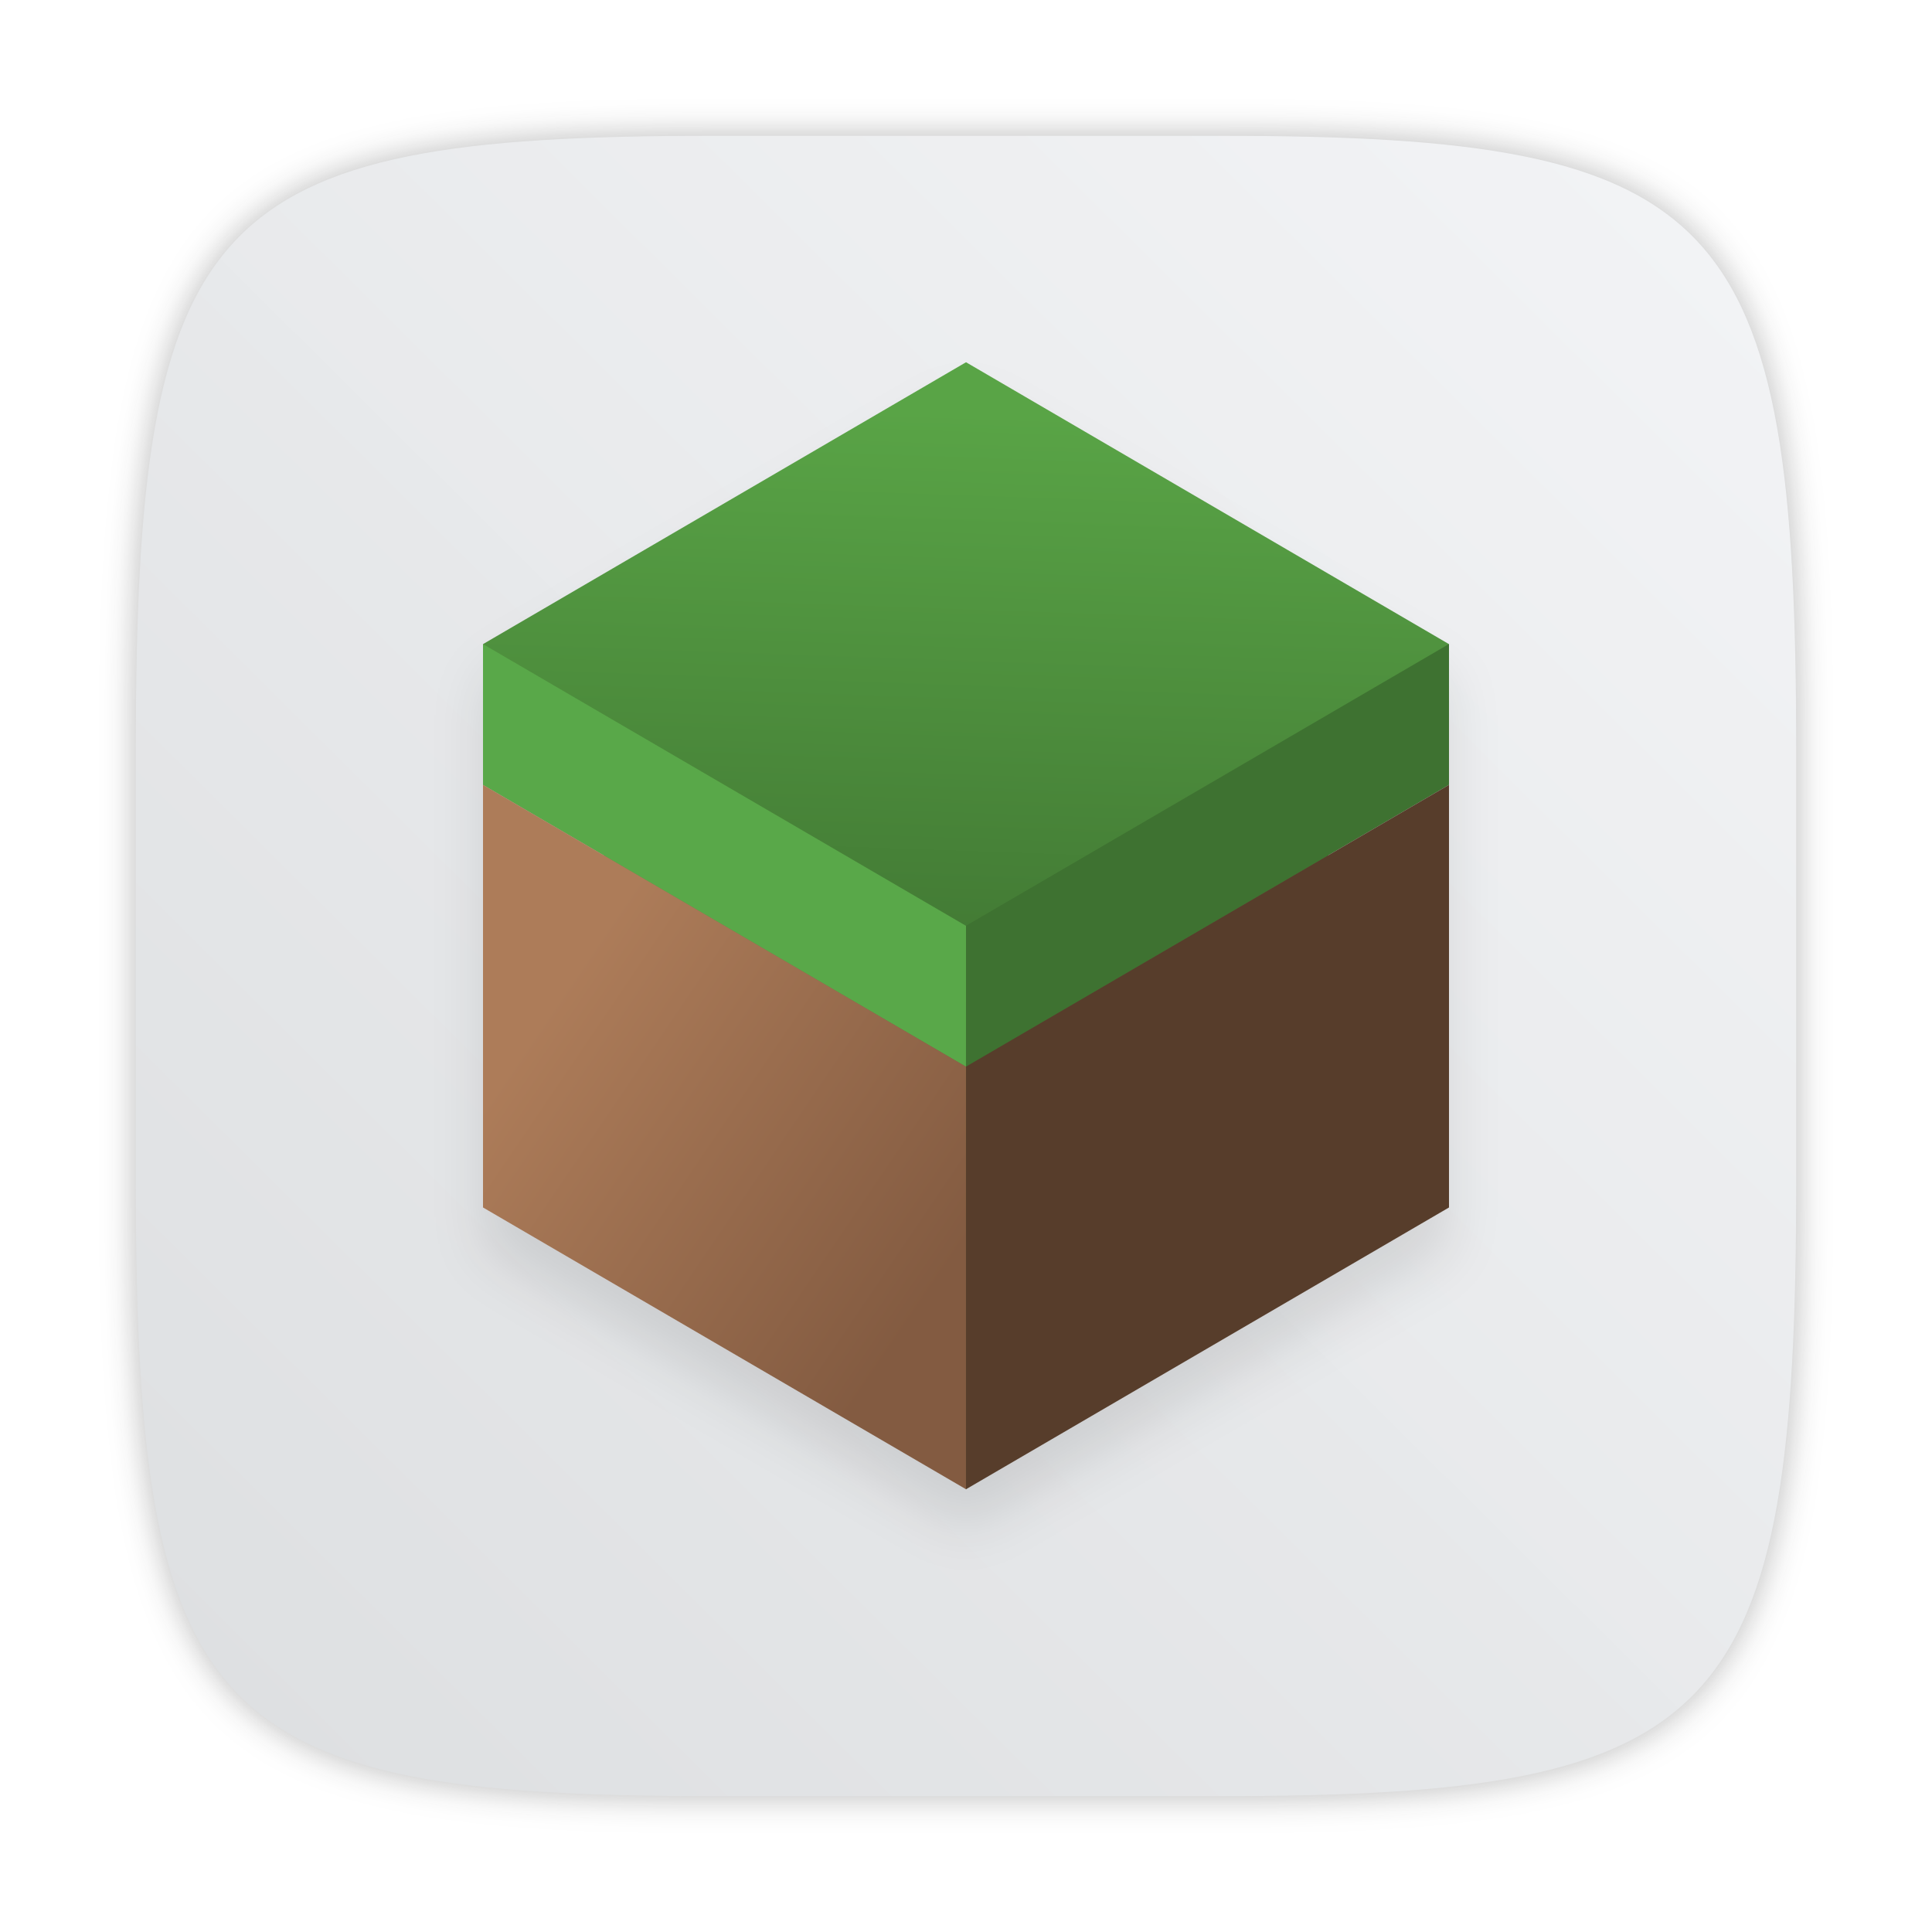
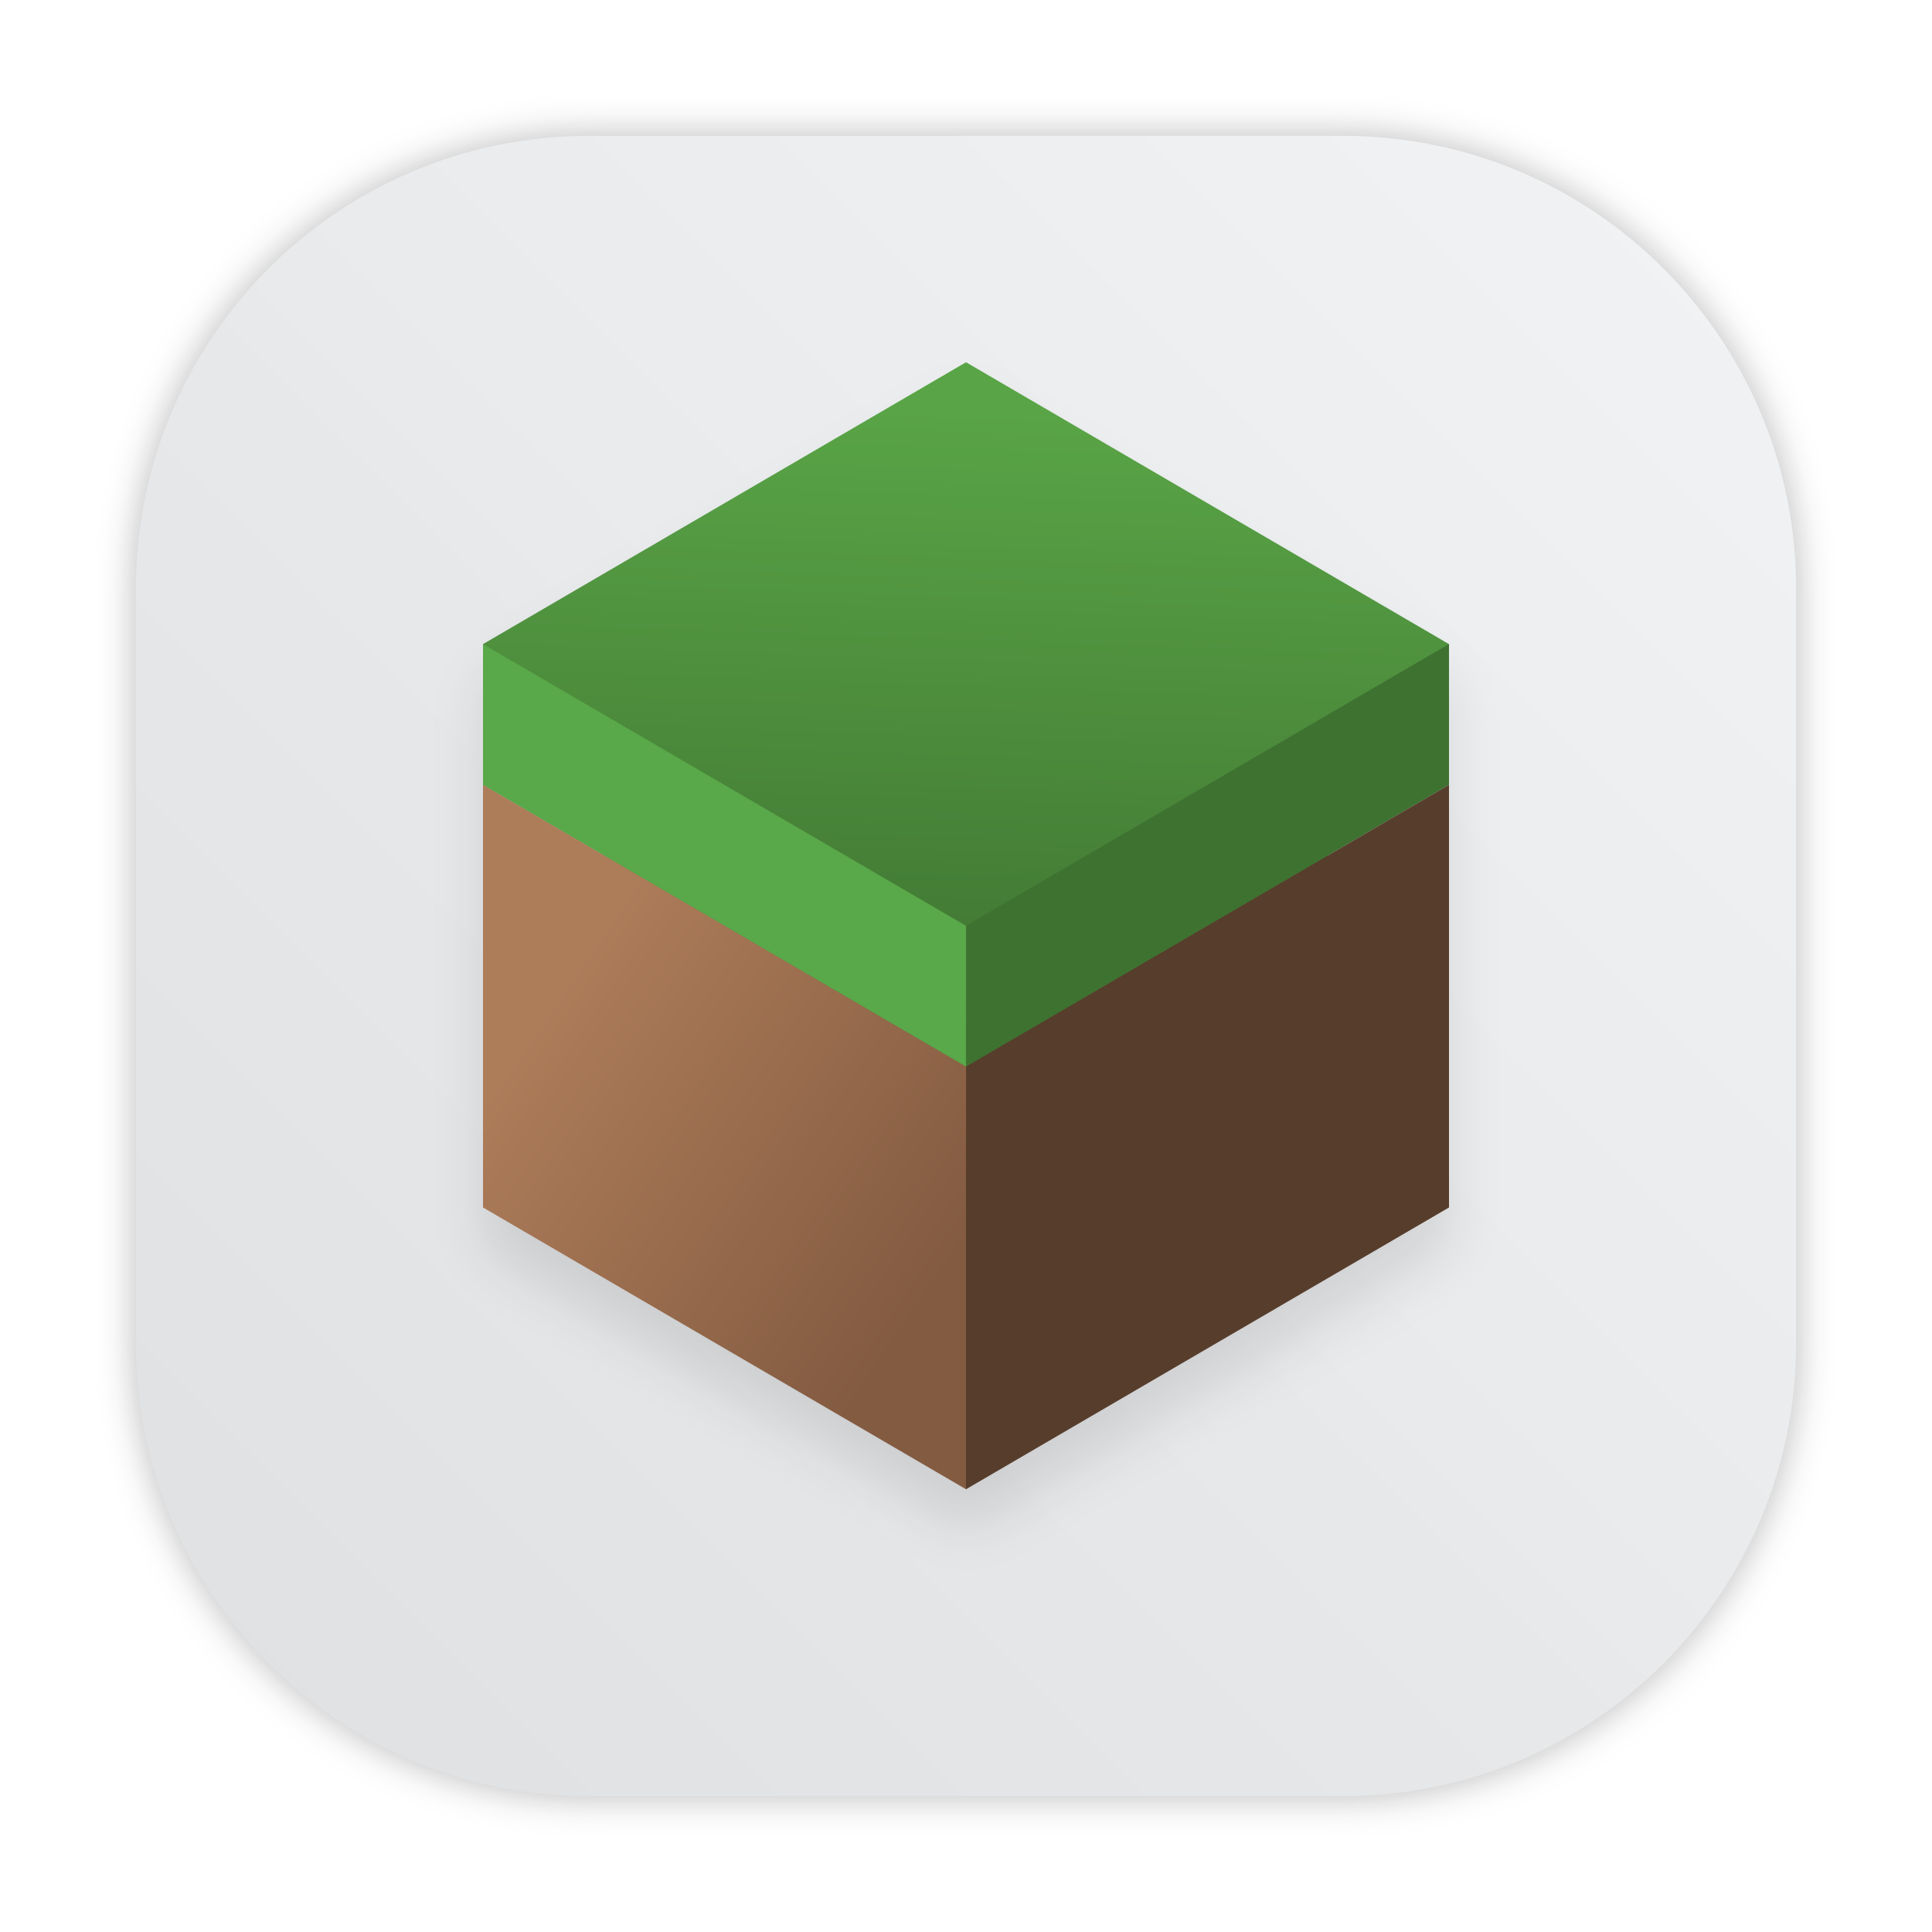
- <svg xmlns="http://www.w3.org/2000/svg" xmlns:xlink="http://www.w3.org/1999/xlink" id="svg45" version="1.1" height="64" width="64">
-   <defs id="defs17">
-     <filter color-interpolation-filters="sRGB" height="1.112" width="1.129" y="-.056" x="-.065" id="f">
-       <feGaussianBlur id="feGaussianBlur4" stdDeviation="0.661" />
+ <svg xmlns="http://www.w3.org/2000/svg" width="64" height="64" version="1.1">
+   <defs>
+     <filter id="f" x="-.065" y="-.056" width="1.129" height="1.112" color-interpolation-filters="sRGB">
+       <feGaussianBlur stdDeviation="0.661" />
    </filter>
-     <linearGradient gradientUnits="userSpaceOnUse" y2="17.376" y1="39.395" x2="26.448" x1="25.68" id="e">
-       <stop id="stop7" offset="0" stop-color="#345f29" />
-       <stop id="stop9" offset="1" stop-color="#59a446" />
+     <linearGradient id="e" x1="25.68" x2="26.448" y1="39.395" y2="17.376" gradientUnits="userSpaceOnUse">
+       <stop stop-color="#345f29" offset="0" />
+       <stop stop-color="#59a446" offset="1" />
    </linearGradient>
-     <linearGradient gradientUnits="userSpaceOnUse" y2="39.395" y1="32.561" x2="25.68" x1="15.707" id="a">
-       <stop id="stop12" offset="0" stop-color="#ad7c59" />
-       <stop id="stop14" offset="1" stop-color="#835b41" />
+     <linearGradient id="a" x1="15.707" x2="25.68" y1="32.561" y2="39.395" gradientUnits="userSpaceOnUse">
+       <stop stop-color="#ad7c59" offset="0" />
+       <stop stop-color="#835b41" offset="1" />
    </linearGradient>
-     <linearGradient id="linearGradient1057">
-       <stop stop-color="#fff" offset="0" id="stop874" />
-       <stop stop-color="#fff" stop-opacity="0" offset="1" id="stop876" />
-     </linearGradient>
-     <linearGradient id="linearGradient982" x1="34.999" x2="34.999" y1="27.545" y2="52.847" gradientTransform="matrix(1.5625,0,0,1.5625,0.40633,-5.1891)" gradientUnits="userSpaceOnUse">
-       <stop stop-color="#32b4ff" offset="0" id="stop879" />
-       <stop stop-color="#3287ff" offset="1" id="stop881" />
-     </linearGradient>
-     <style type="text/css" id="style884" />
-     <style type="text/css" id="style886" />
-     <linearGradient id="linearGradient1047" x1="21.314" x2="21.314" y1="18.052" y2="43.681" gradientTransform="matrix(1.5625,0,0,1.5625,-9.2253,1.3231)" gradientUnits="userSpaceOnUse">
-       <stop stop-color="#14dc78" offset="0" id="stop888" />
-       <stop stop-color="#14a03c" offset="1" id="stop890" />
-     </linearGradient>
-     <linearGradient id="linearGradient1049" x1="41.729" x2="41.729" y1="12.316" y2="37.368" gradientTransform="matrix(1.5625,0,0,1.5625,-8.1072,-10.908)" gradientUnits="userSpaceOnUse">
-       <stop stop-color="#ff3c64" offset="0" id="stop893" />
-       <stop stop-color="#ff4628" offset="1" id="stop895" />
-     </linearGradient>
-     <linearGradient id="linearGradient1059" x1="34.427" x2="34.427" y1="32.234" y2="39.768" gradientTransform="matrix(1,0,0,1.2271,0.20646,-10.975)" gradientUnits="userSpaceOnUse" xlink:href="#linearGradient1057" />
-     <linearGradient id="linearGradient1063" x1="34.427" x2="34.427" y1="32.234" y2="39.768" gradientTransform="matrix(1,0,0,1.2271,-12.55,-19.793)" gradientUnits="userSpaceOnUse" xlink:href="#linearGradient1057" />
-     <linearGradient id="linearGradient1067" x1="34.427" x2="34.427" y1="32.234" y2="39.768" gradientTransform="matrix(1,0,0,1.2271,5.7554,-25.761)" gradientUnits="userSpaceOnUse" xlink:href="#linearGradient1057" />
-     <filter id="filter2761" x="-.024" y="-.024" width="1.048" height="1.048" color-interpolation-filters="sRGB">
-       <feGaussianBlur stdDeviation="0.146" id="feGaussianBlur901" />
+     <style type="text/css" />
+     <style type="text/css" />
+     <style type="text/css" />
+     <style type="text/css" />
+     <filter id="filter1057" x="-.027" y="-.027" width="1.054" height="1.054" color-interpolation-filters="sRGB">
+       <feGaussianBlur stdDeviation="0.619" />
    </filter>
-     <linearGradient id="linearGradient1024" x1="1.331" x2="15.65" y1="15.576" y2="1.17" gradientTransform="matrix(3.7796,0,0,3.7796,-0.00319545,0.530862)" gradientUnits="userSpaceOnUse">
-       <stop stop-color="#dddfe1" offset="0" id="stop904" />
-       <stop stop-color="#f3f4f6" stop-opacity=".996" offset="1" id="stop906" />
+     <linearGradient id="linearGradient1053" x1="-127" x2="-72" y1="60" y2="5" gradientTransform="translate(131.5 -.51)" gradientUnits="userSpaceOnUse">
+       <stop stop-color="#dee0e2" offset="0" />
+       <stop stop-color="#f1f3f5" stop-opacity=".996" offset="1" />
    </linearGradient>
  </defs>
-   <circle id="circle41" fill="#5e4aa6" r="0" cy="-1209" cx="-1362.1" />
-   <circle id="circle43" fill-rule="evenodd" fill="#5e4aa6" r="0" cy="56.464" cx="-262.53" />
-   <circle id="circle911" fill="#5e4aa6" r="0" cy="-1241.6" cx="-1248.7" />
-   <circle id="circle913" fill-rule="evenodd" fill="#5e4aa6" r="0" cy="23.855" cx="-149.15" />
-   <path id="path915" opacity="0.3" filter="url(#filter2761)" fill="#141414" enable-background="new" d="m 10.709,1.05 c 4.405,0 5.035,0.673 5.035,5.388 v 3.776 c 0,4.715 -0.63,5.388 -5.035,5.388 H 6.226 c -4.405,0 -5.035,-0.673 -5.035,-5.388 V 6.438 c 0,-4.715 0.63,-5.388 5.035,-5.388 z" transform="matrix(3.7796,0,0,3.7796,-0.00319545,0.530862)" />
-   <path id="path917" stroke-width="3.78" fill="url(#linearGradient1024)" enable-background="new" d="m 40.473,4.499 c 16.649,0 19.028,2.543 19.028,20.364 v 14.272 c 0,17.822 -2.379,20.364 -19.028,20.364 h -16.945 c -16.649,0 -19.029,-2.543 -19.029,-20.364 v -14.272 c 0,-17.822 2.379,-20.364 19.029,-20.364 z" style="fill:url(#linearGradient1024)" />
-   <g transform="translate(0,-1.332985)" id="g991">
-     <g transform="matrix(1.3035,0,0,1.317,-2.475095,-6.5511)" filter="url(#f)" opacity="0.1" id="g27">
-       <path transform="matrix(1.0229,0,0,1.0124,0.87599,4.9741)" d="m 25,11 -12,7 v 14 l 12,7 12,-7 V 18 Z" fill-rule="evenodd" id="path25" />
+   <rect x="4.5" y="4.5" width="55" height="55" ry="15" fill="#141414" filter="url(#filter1057)" opacity=".3" stroke-linecap="round" stroke-width="2.744" />
+   <rect x="4.5" y="4.5" width="55" height="55" ry="15" fill="url(#linearGradient1053)" stroke-linecap="round" stroke-width="2.744" />
+   <g fill="#5e4aa6">
+     <circle cx="-1362.1" cy="-1209" r="0" />
+     <circle cx="-262.53" cy="56.464" r="0" fill-rule="evenodd" />
+     <circle cx="-1248.7" cy="-1241.6" r="0" />
+     <circle cx="-149.15" cy="23.855" r="0" fill-rule="evenodd" />
+   </g>
+   <g transform="translate(0 -1.333)">
+     <g transform="matrix(1.3035 0 0 1.317 -2.4751 -6.5511)" filter="url(#f)" opacity=".1">
+       <path transform="matrix(1.0229 0 0 1.0124 .87599 4.9741)" d="m25 11-12 7v14l12 7 12-7v-14z" fill-rule="evenodd" />
    </g>
-     <g transform="matrix(1.3035,0,0,1.317,-2.474316,-7.8841)" fill-rule="evenodd" id="g39">
-       <path d="M 14.173,23.2 26.448,44.457 38.721,23.2 26.448,16.11" fill="url(#e)" id="path29" style="fill:url(#e)" />
-       <path d="m 14.173,23.2 v 3.543 l 12.274,7.09 0.001,-3.547 z" fill="#59a849" id="path31" />
-       <path d="M 26.448,33.827 38.722,26.74 v -3.543 l -12.274,7.086 z" fill="#3e7231" id="path33" />
-       <path d="m 14.173,26.74 v 10.63 l 12.274,7.087 v -10.63 z" fill="url(#a)" id="path35" style="fill:url(#a)" />
-       <path d="M 26.448,33.827 38.722,26.74 v 10.63 l -12.274,7.087 z" fill="#573d2b" id="path37" />
+     <g transform="matrix(1.3035 0 0 1.317 -2.4743 -7.8841)" fill-rule="evenodd">
+       <path d="m14.173 23.2 12.275 21.257 12.273-21.257-12.273-7.09" fill="url(#e)" />
+       <path d="m14.173 23.2v3.543l12.274 7.09 1e-3 -3.547z" fill="#59a849" />
+       <path d="m26.448 33.827 12.274-7.087v-3.543l-12.274 7.086z" fill="#3e7231" />
+       <path d="m14.173 26.74v10.63l12.274 7.087v-10.63z" fill="url(#a)" />
+       <path d="m26.448 33.827 12.274-7.087v10.63l-12.274 7.087z" fill="#573d2b" />
    </g>
  </g>
+   <circle cx="-1314.2" cy="-1241.6" r="0" fill="#5e4aa6" />
+   <circle cx="-214.7" cy="23.855" r="0" fill="#5e4aa6" fill-rule="evenodd" />
</svg>
